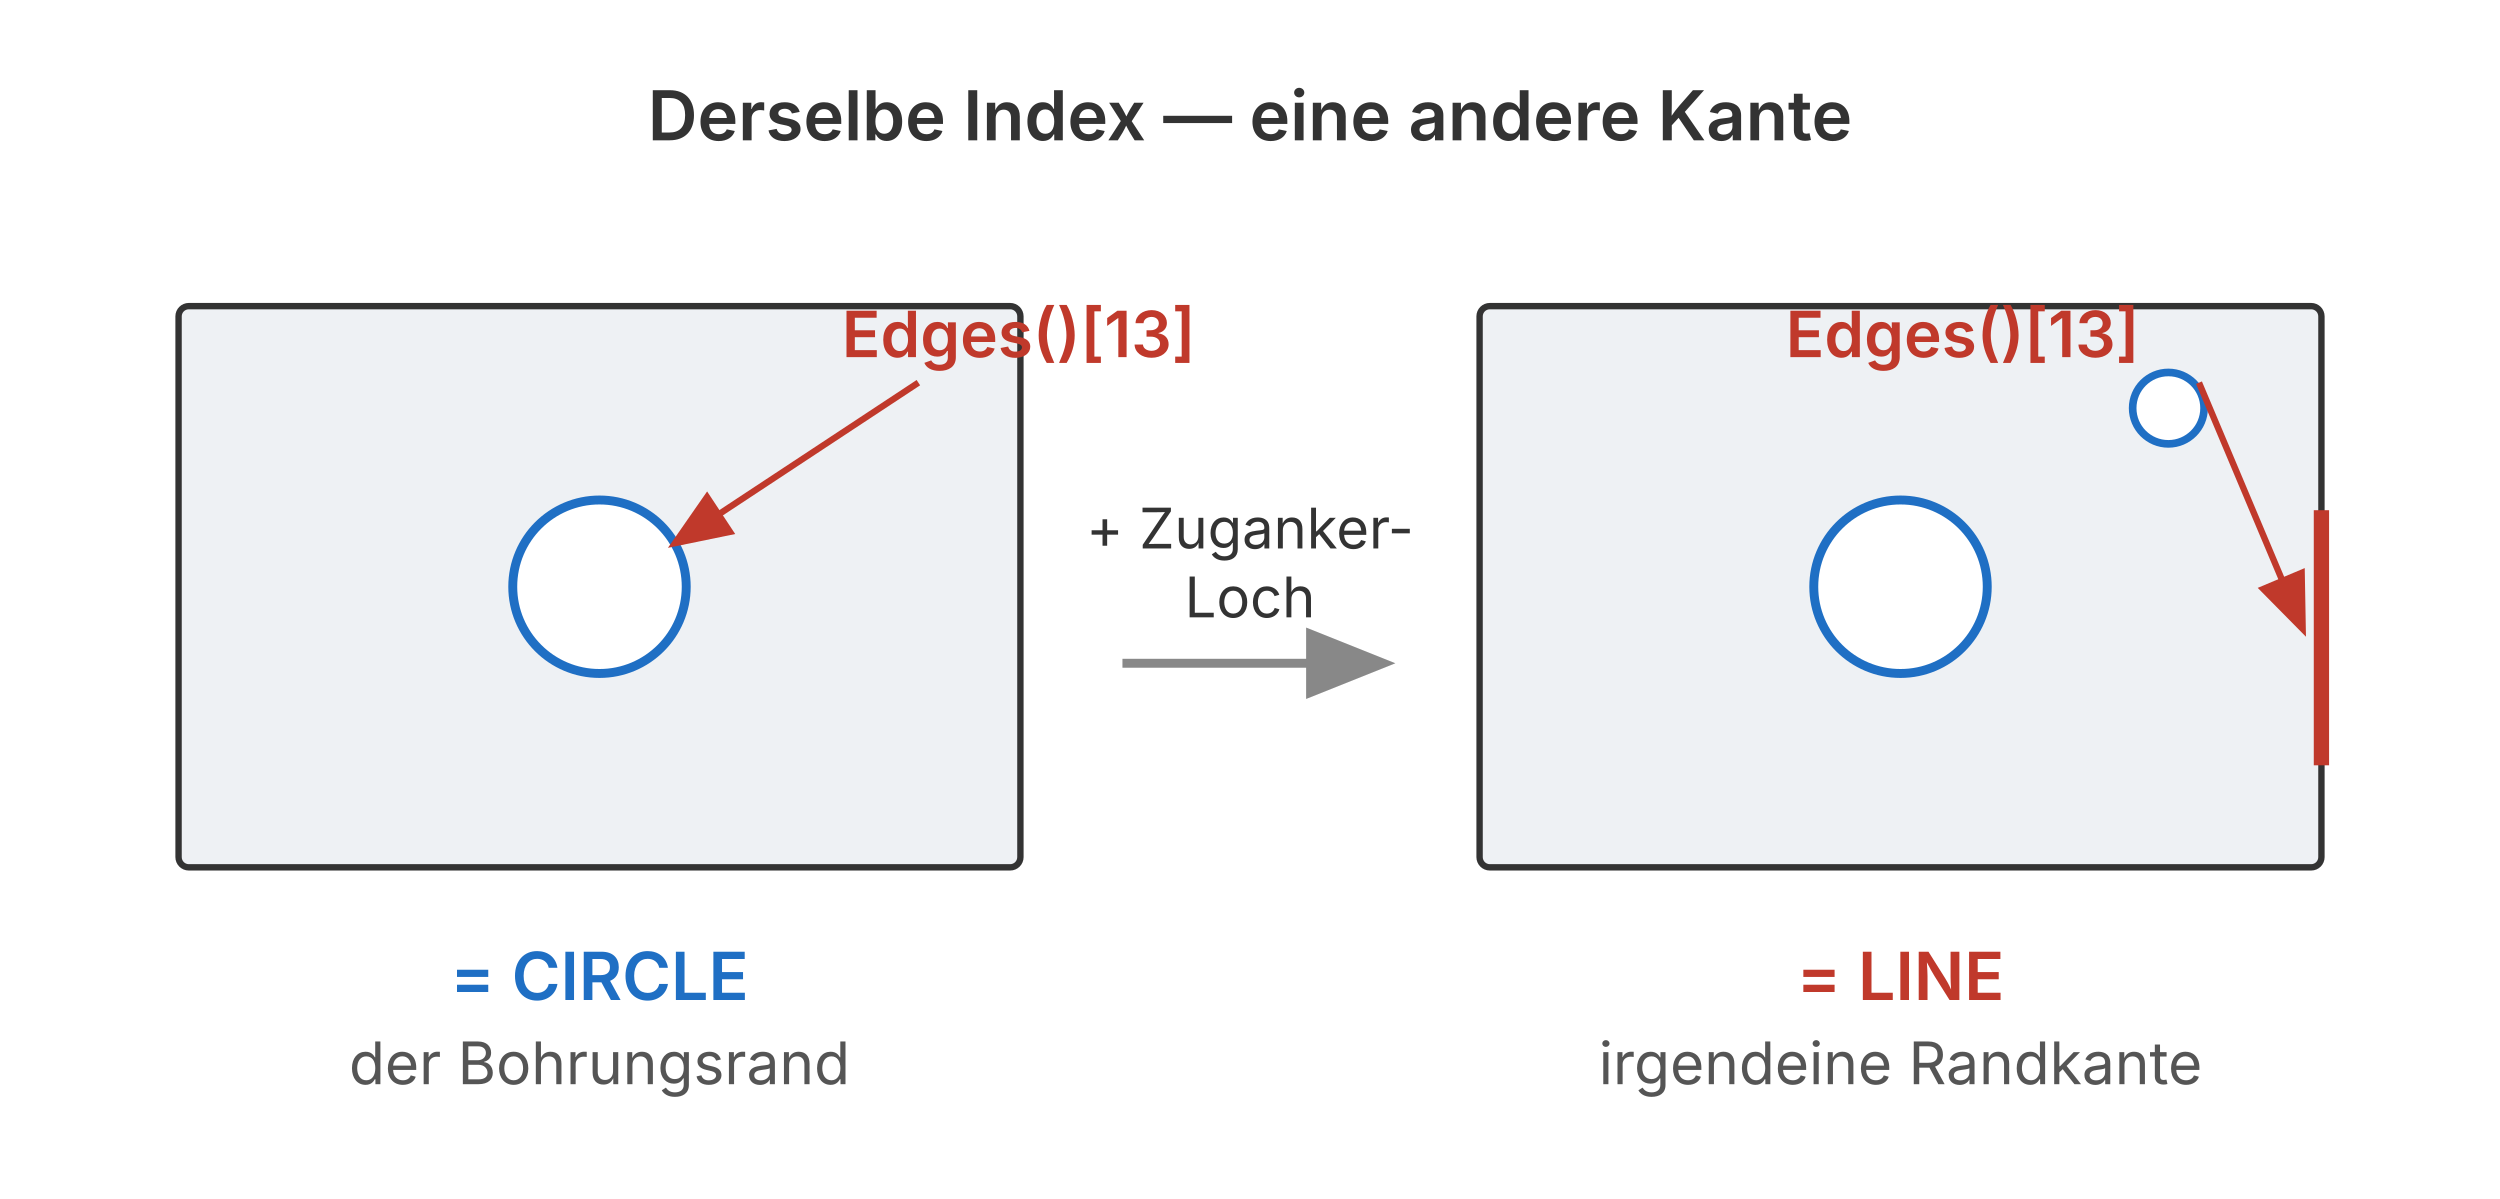
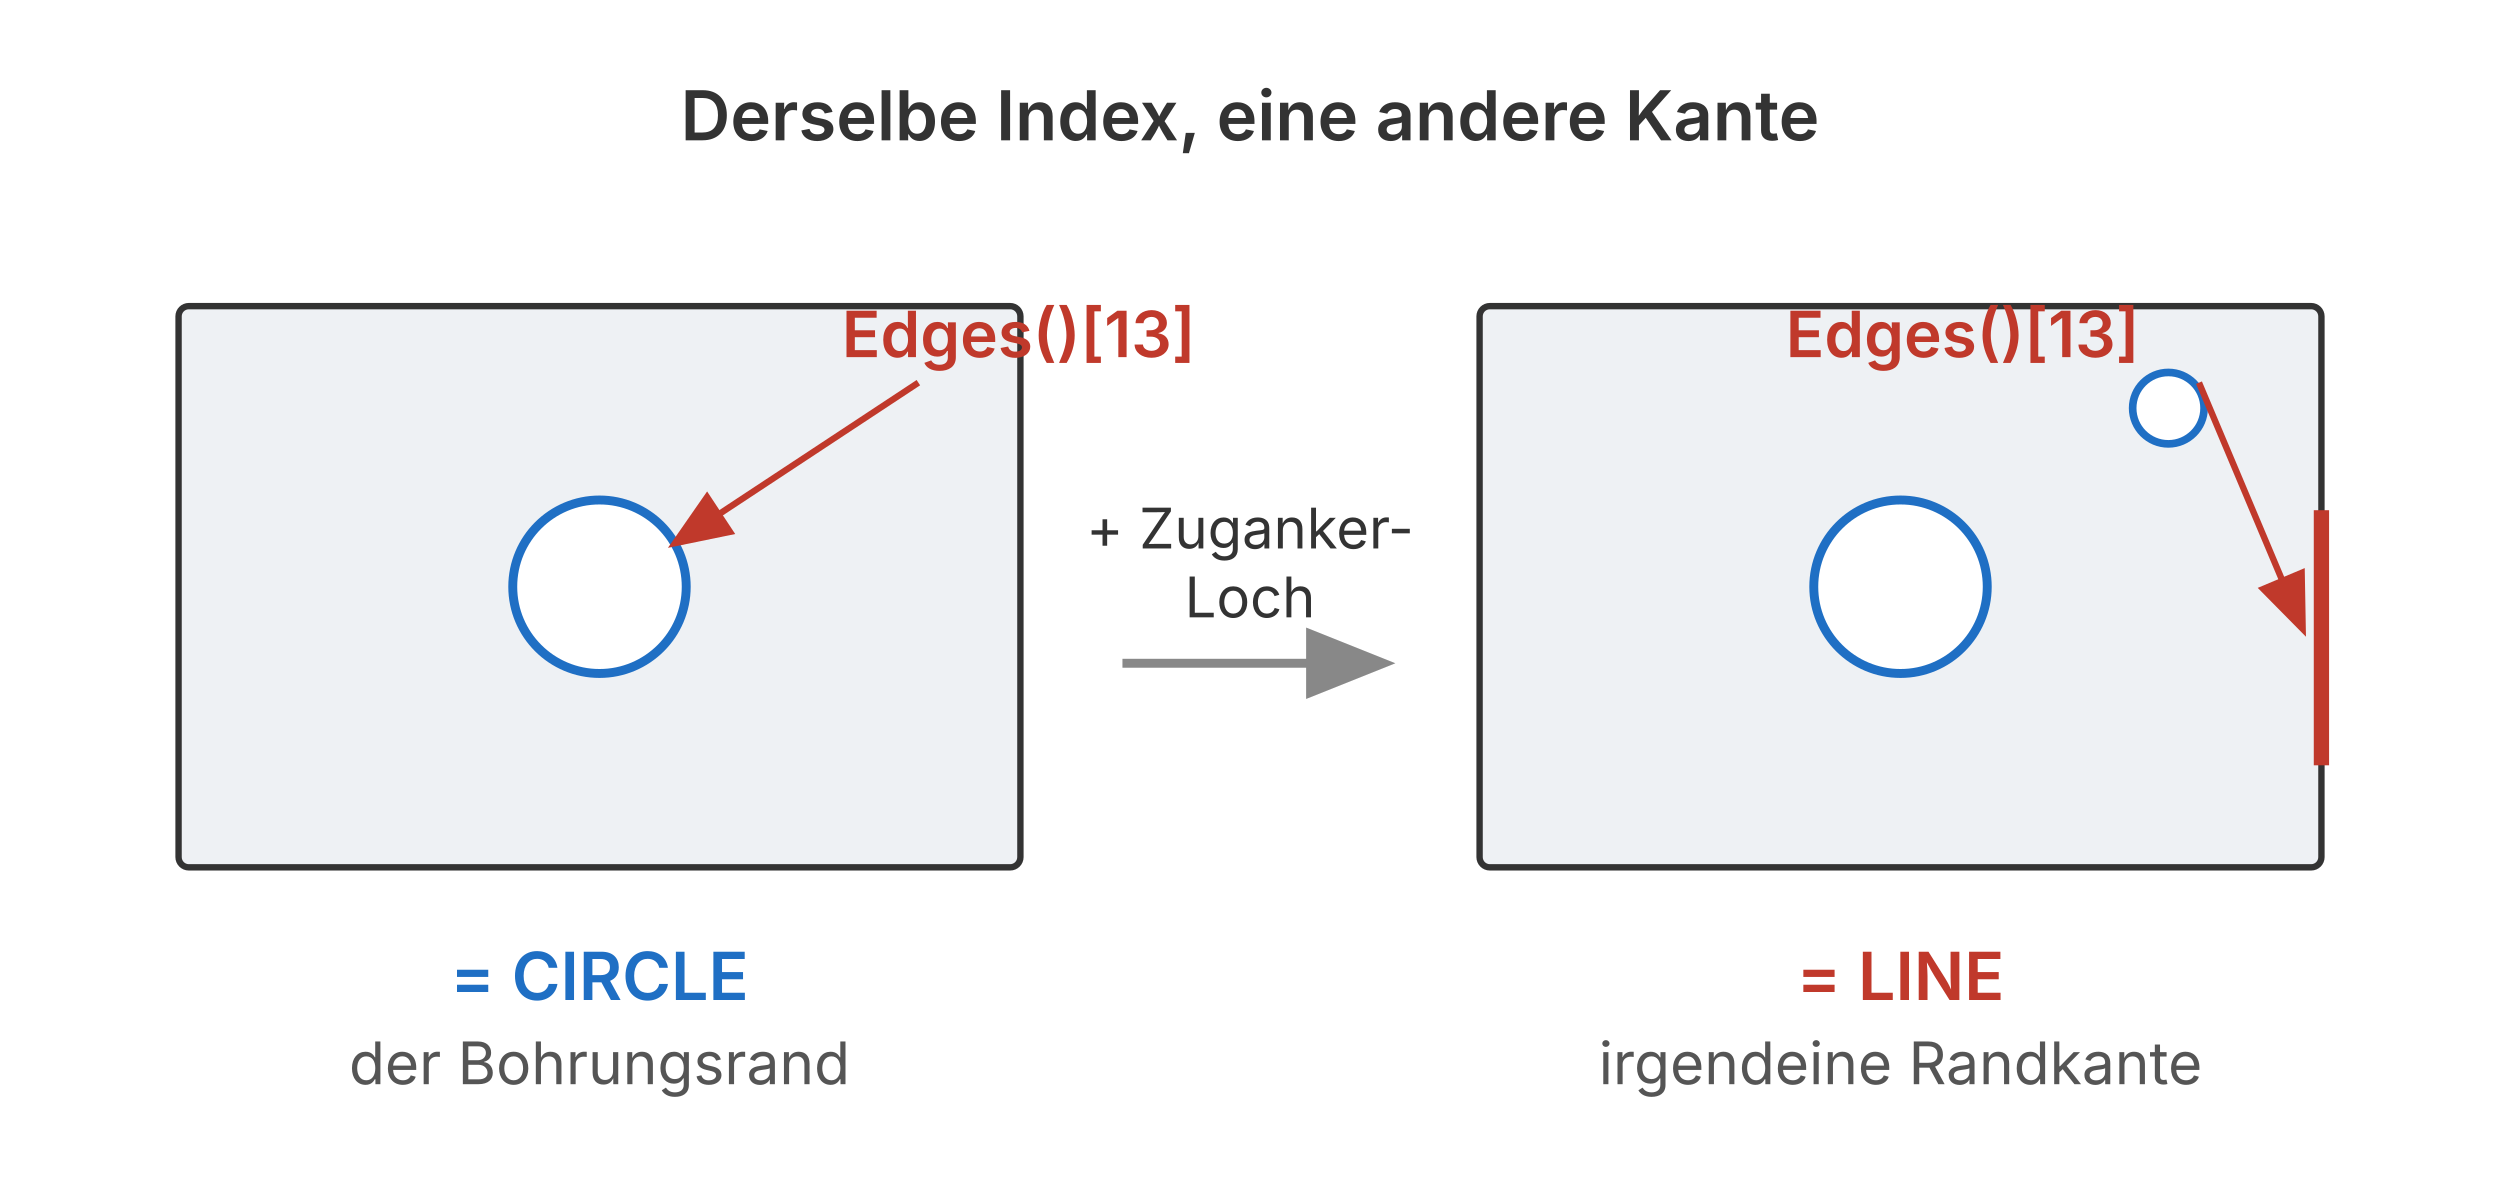
<svg xmlns="http://www.w3.org/2000/svg" viewBox="0 0 980 470" width="980" height="470" font-family="Inter, 'DejaVu Sans', sans-serif">
  <rect width="980" height="470" fill="#ffffff" />
  <defs>
    <marker id="ap" markerWidth="10" markerHeight="8" refX="8" refY="4" orient="auto">
      <path d="M0,0 L10,4 L0,8 Z" fill="#c0392b" />
    </marker>
  </defs>
  <g>
    <rect x="70" y="120" width="330" height="220" rx="4" fill="#eef1f4" stroke="#333" stroke-width="2.5" />
    <circle cx="235" cy="230" r="34" fill="#ffffff" stroke="#1f6fc4" stroke-width="3.5" />
    <line x1="360" y1="150" x2="266" y2="212" stroke="#c0392b" stroke-width="2.5" marker-end="url(#ap)" />
    <text x="330" y="140" fill="#c0392b" font-size="25" font-weight="600">Edges()[13]</text>
    <text x="235" y="392" text-anchor="middle" fill="#1f6fc4" font-size="26" font-weight="600">= CIRCLE</text>
    <text x="235" y="425" text-anchor="middle" fill="#555" font-size="23">der Bohrungsrand</text>
  </g>
  <text x="490" y="215" text-anchor="middle" fill="#333" font-size="22">+ Zuganker-</text>
  <text x="490" y="242" text-anchor="middle" fill="#333" font-size="22">Loch</text>
  <line x1="440" y1="260" x2="540" y2="260" stroke="#888" stroke-width="3.5" marker-end="url(#ap2)" />
  <defs>
    <marker id="ap2" markerWidth="10" markerHeight="8" refX="8" refY="4" orient="auto">
      <path d="M0,0 L10,4 L0,8 Z" fill="#888" />
    </marker>
  </defs>
  <g>
    <rect x="580" y="120" width="330" height="220" rx="4" fill="#eef1f4" stroke="#333" stroke-width="2.5" />
    <circle cx="745" cy="230" r="34" fill="#ffffff" stroke="#1f6fc4" stroke-width="3.5" />
    <circle cx="850" cy="160" r="14" fill="#ffffff" stroke="#1f6fc4" stroke-width="3" />
    <line x1="910" y1="200" x2="910" y2="300" stroke="#c0392b" stroke-width="6" />
    <line x1="862" y1="150" x2="902" y2="245" stroke="#c0392b" stroke-width="2.5" marker-end="url(#ap)" />
    <text x="700" y="140" fill="#c0392b" font-size="25" font-weight="600">Edges()[13]</text>
    <text x="745" y="392" text-anchor="middle" fill="#c0392b" font-size="26" font-weight="600">= LINE</text>
    <text x="745" y="425" text-anchor="middle" fill="#555" font-size="23">irgendeine Randkante</text>
  </g>
-   <text x="490" y="55" text-anchor="middle" fill="#333" font-size="27" font-weight="600">Derselbe Index — eine andere Kante</text>
+   <text x="490" y="55" text-anchor="middle" fill="#333" font-size="27" font-weight="600">Derselbe Index, eine andere Kante</text>
</svg>
